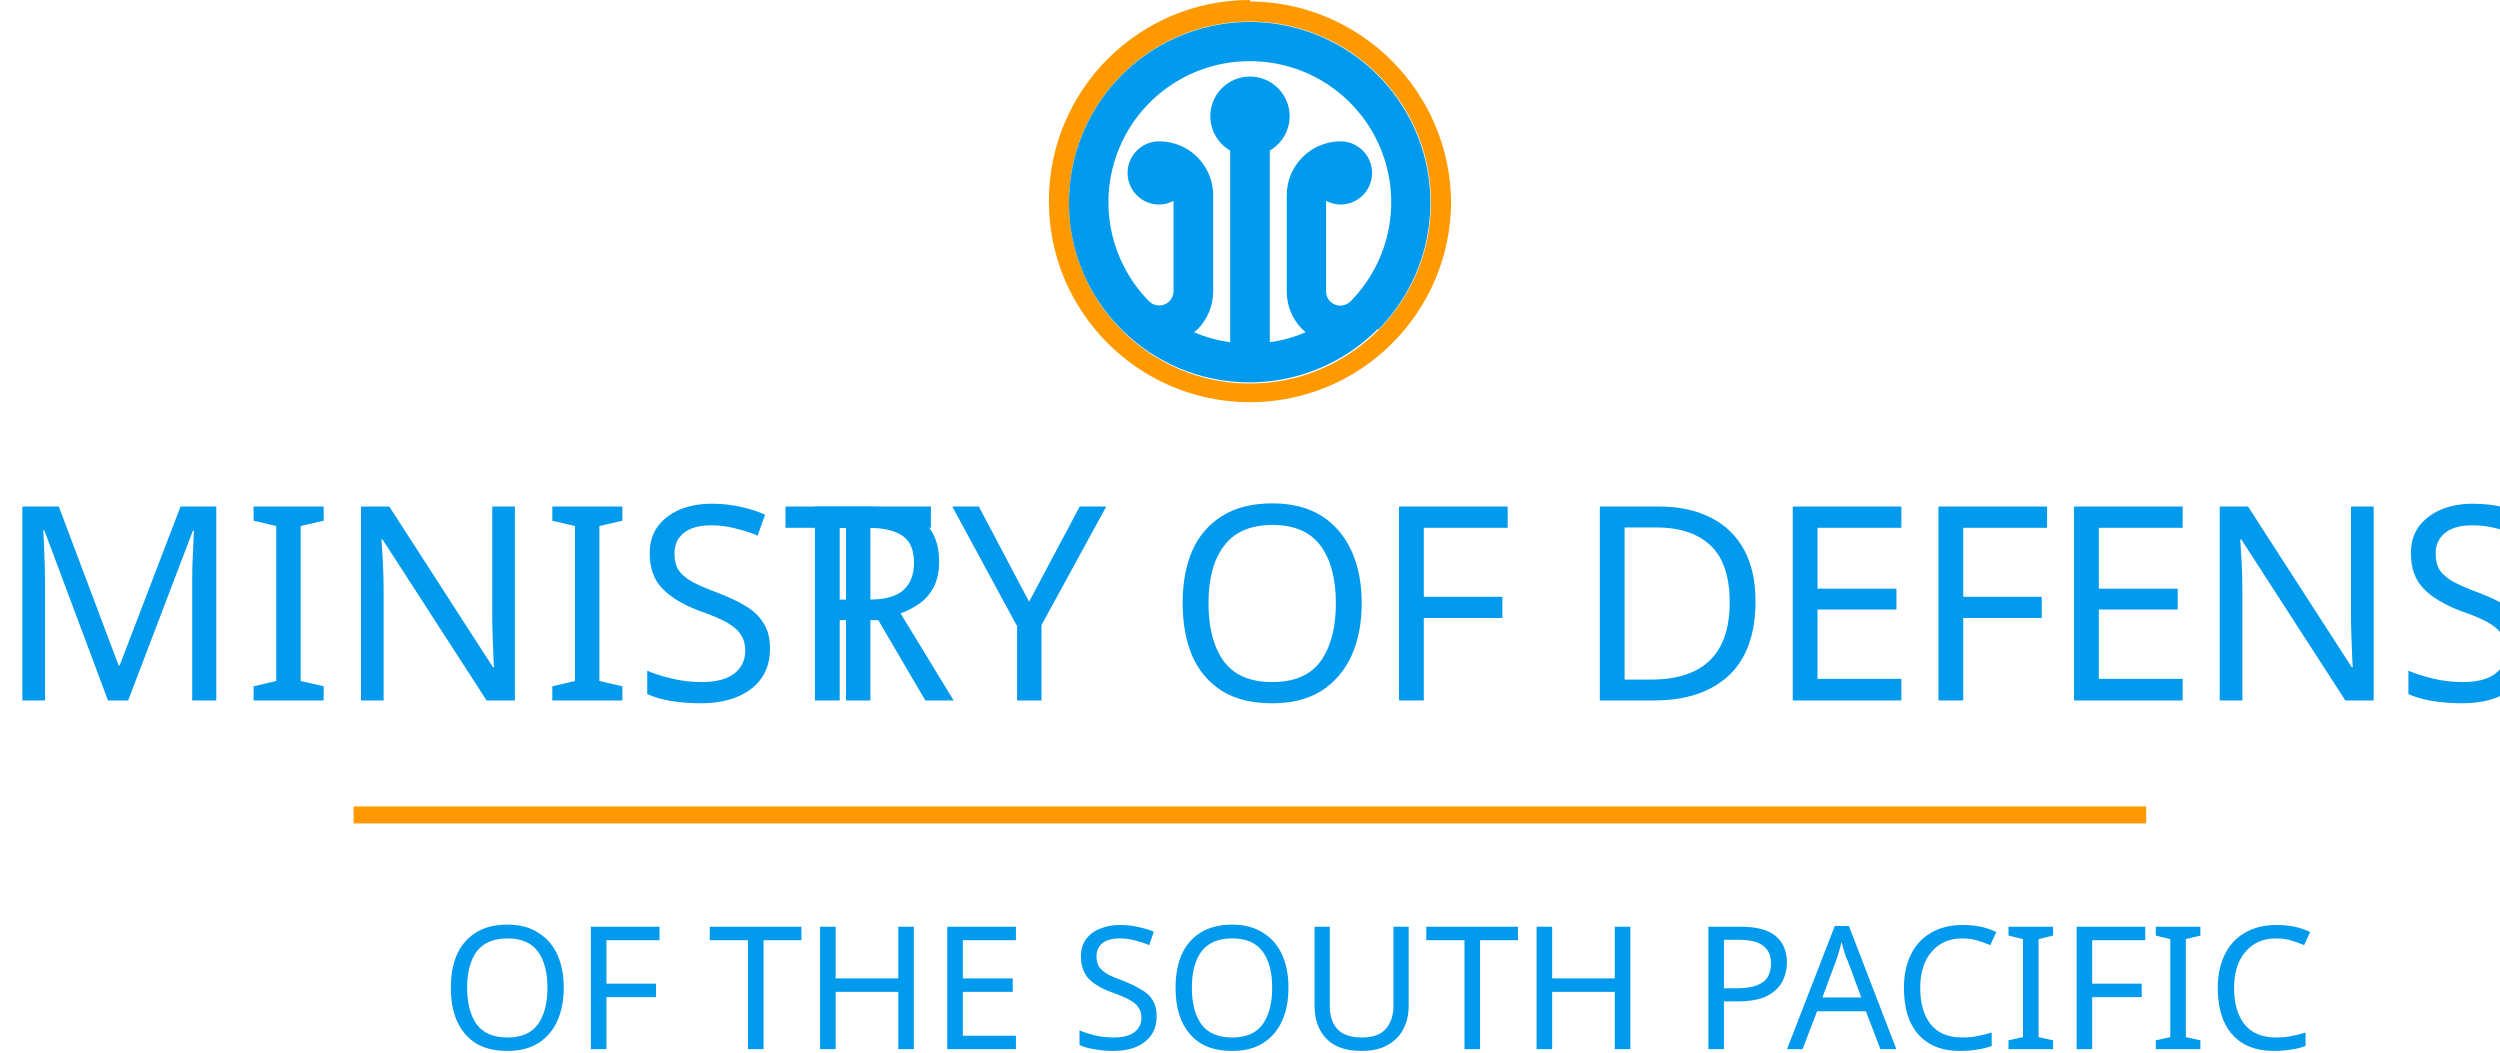
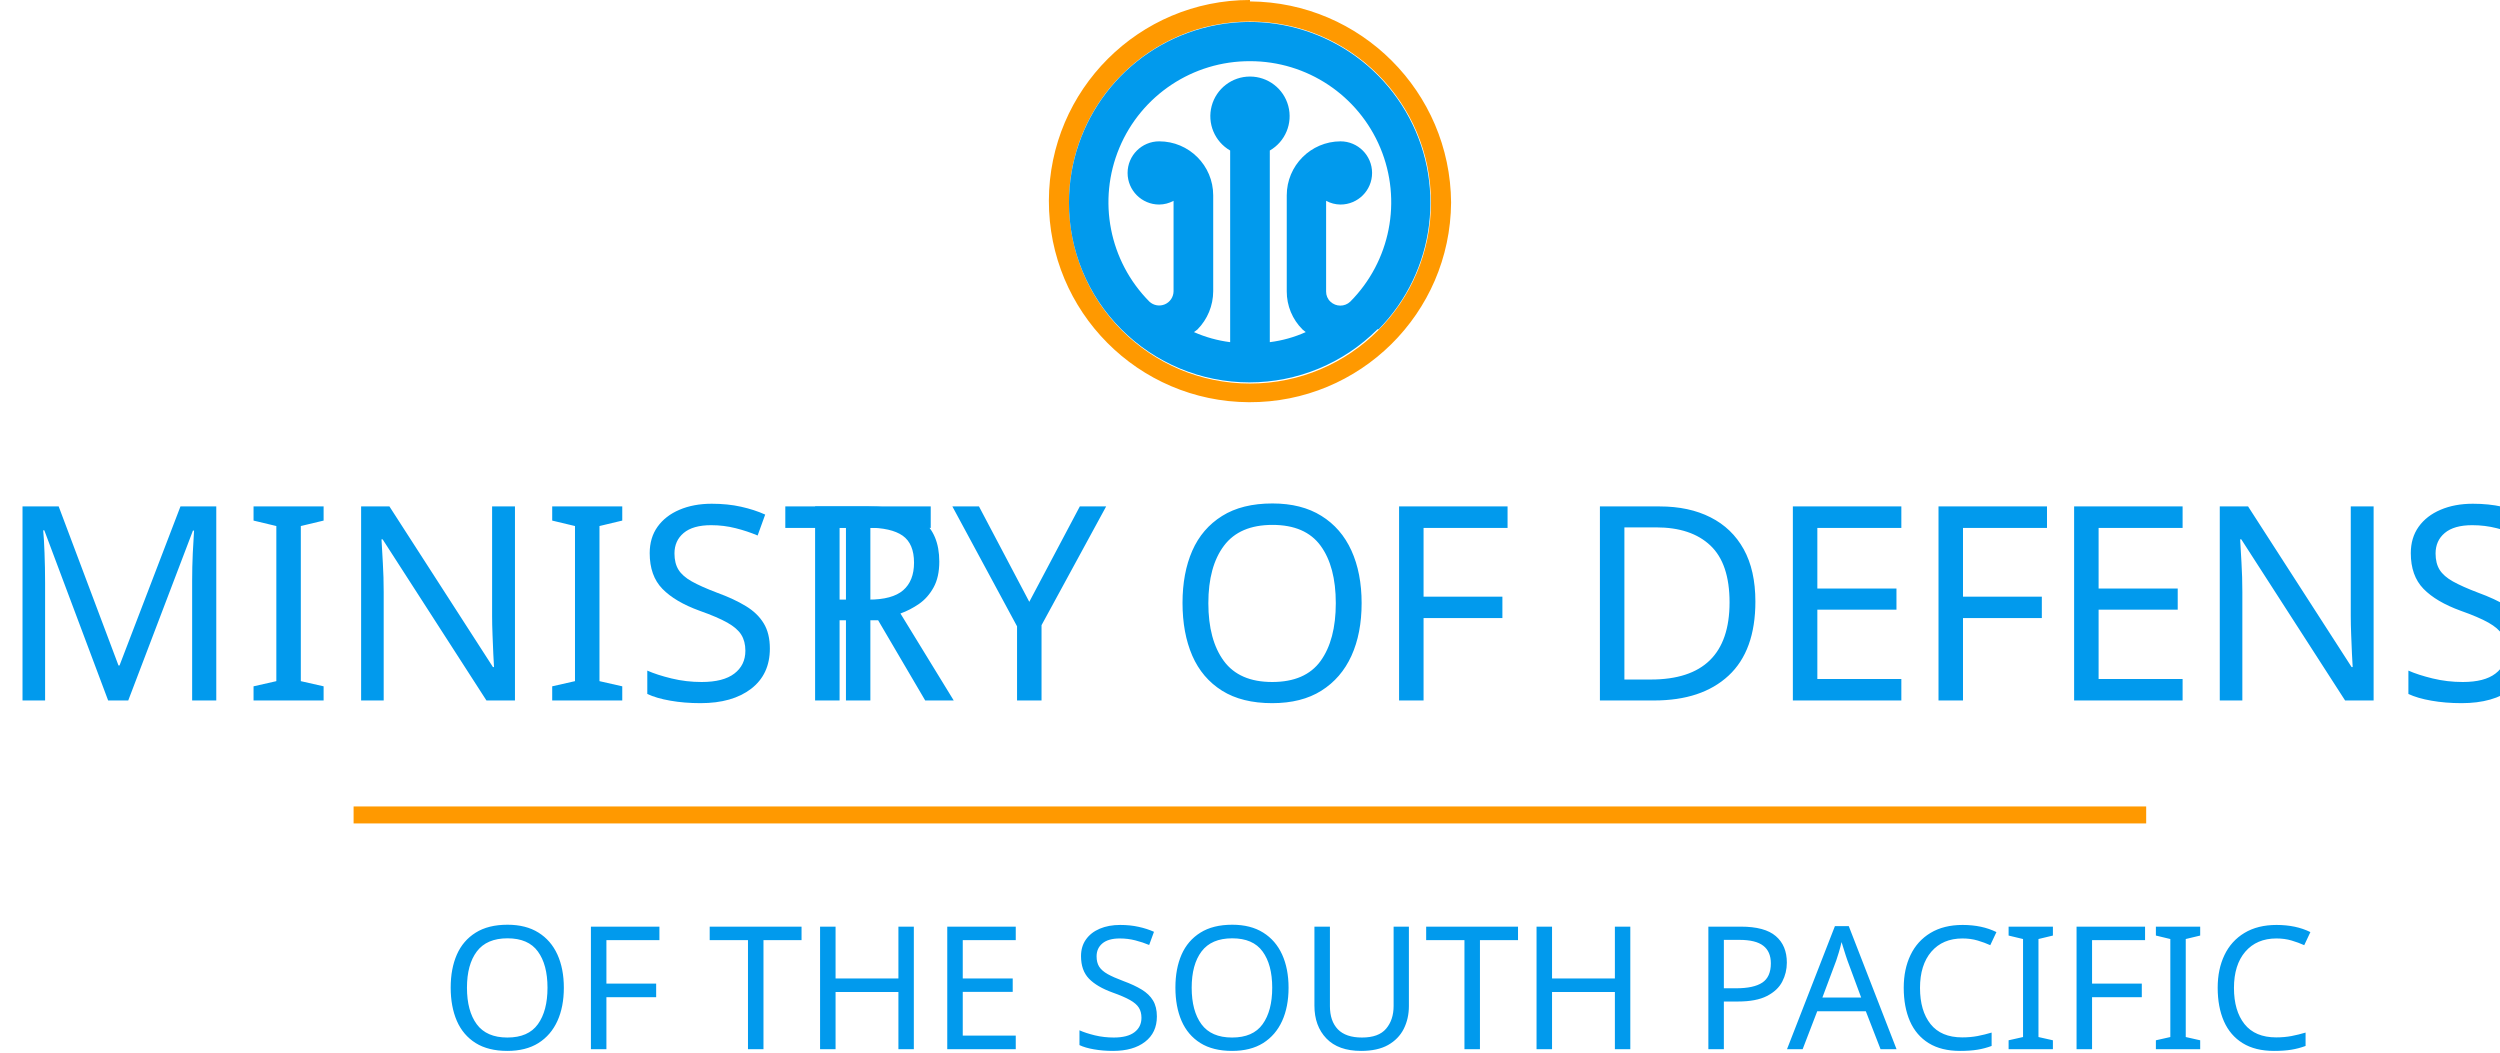
- <svg xmlns="http://www.w3.org/2000/svg" viewBox="0 0 110.399 46.484" version="1.1" id="svg1795" width="110.399" height="46.484">
+ <svg xmlns="http://www.w3.org/2000/svg" viewBox="0 0 551.994 232.421" version="1.1" id="svg1795" width="551.994" height="232.421">
  <defs id="defs1713">
    <style id="style1711">.cls-1{font-size:12px;font-family:Semplicita-Medium,Semplicità;font-weight:500;fill:#019aed}</style>
  </defs>
  <g id="Layer_2" data-name="Layer 2" transform="translate(-25.37559 -21.17749)">
-     <text class="cls-1" id="text1729" y="52.11" x="25.208">MINIST<tspan x="60.208" y="52.11" id="tspan1717" style="letter-spacing:-.02em">RY OF DEFENSE</tspan>
+     <text class="cls-1" id="text1729" y="175.84" x="24.536" style="font-style:normal;font-variant:normal;font-weight:500;font-stretch:normal;font-size:60px;font-family:Semplicità;-inkscape-font-specification:'Semplicità, Medium';font-variant-ligatures:normal;font-variant-caps:normal;font-variant-numeric:normal;font-variant-east-asian:normal;fill:#019aed;stroke-width:1">MINIST<tspan x="199.536" y="175.84" id="tspan1717" style="font-style:normal;font-variant:normal;font-weight:500;font-stretch:normal;font-size:60px;font-family:Semplicità;-inkscape-font-specification:'Semplicità, Medium';font-variant-ligatures:normal;font-variant-caps:normal;font-variant-numeric:normal;font-variant-east-asian:normal;stroke-width:.2;letter-spacing:-.02em">RY OF DEFENSE</tspan>
    </text>
-     <text id="text1737" x="44.815" y="67.51" style="font-style:normal;font-variant:normal;font-weight:300;font-stretch:normal;font-size:7.58px;font-family:Semplicità;-inkscape-font-specification:'Semplicità, Light';font-variant-ligatures:normal;font-variant-caps:normal;font-variant-numeric:normal;font-variant-east-asian:normal;fill:#019aed">
-       <tspan id="tspan7648" x="44.815" y="67.51">OF THE SOUTH PACIFIC</tspan>
+     <text id="text1737" x="122.575" y="252.84" style="font-style:normal;font-variant:normal;font-weight:300;font-stretch:normal;font-size:37.9px;font-family:Semplicità;-inkscape-font-specification:'Semplicità, Light';font-variant-ligatures:normal;font-variant-caps:normal;font-variant-numeric:normal;font-variant-east-asian:normal;fill:#019aed;stroke-width:1">
+       <tspan id="tspan7648" x="122.575" y="252.84" style="stroke-width:1">OF THE SOUTH PACIFIC</tspan>
    </text>
-     <g id="g1102" transform="translate(-36.103 -.1374966) scale(1.26871)" style="stroke-width:.788">
-       <path class="cls-1" d="M91.965 17.55a6.3 6.3 0 1 1-6.3 6.3 6.3 6.3 0 0 1 6.3-6.3m0-.75a7 7 0 1 0 7 7.05 7.05 7.05 0 0 0-7-7z" id="path826" style="fill:#f90;stroke-width:.788" />
-       <path d="M96.445 28.26a6.29 6.29 0 1 0-10.78-4.41 6.21 6.21 0 0 0 1.82 4.41 6.3 6.3 0 0 0 8.92 0zm-4.48-9.33a4.91 4.91 0 0 1 3.49 8.37.5.5 0 0 1-.69 0 .47.47 0 0 1-.15-.35v-3.16a1.06 1.06 0 0 0 .5.13 1.1 1.1 0 1 0 0-2.2 1.88 1.88 0 0 0-1.87 1.88v3.34a1.86 1.86 0 0 0 .55 1.33l.11.09a4.38 4.38 0 0 1-1.25.35v-6.67a1.38 1.38 0 1 0-1.38 0v6.67a4.54 4.54 0 0 1-1.26-.35l.12-.09a1.9 1.9 0 0 0 .55-1.33v-3.34a1.88 1.88 0 0 0-1.88-1.88 1.1 1.1 0 1 0 0 2.2 1.06 1.06 0 0 0 .5-.13v3.15a.5.5 0 0 1-.84.36 4.91 4.91 0 0 1 3.5-8.37z" id="path836" style="fill:#019aed;stroke-width:.788;letter-spacing:-.03em" />
+     <g id="g1102" transform="matrix(6.34356 0 0 6.34356 -282.0174 -85.39745)" style="stroke-width:.158">
+       <path class="cls-1" d="M91.965 17.55a6.3 6.3 0 1 1-6.3 6.3 6.3 6.3 0 0 1 6.3-6.3m0-.75a7 7 0 1 0 7 7.05 7.05 7.05 0 0 0-7-7z" id="path826" style="fill:#f90;stroke-width:.158" />
+       <path d="M96.445 28.26a6.29 6.29 0 1 0-10.78-4.41 6.21 6.21 0 0 0 1.82 4.41 6.3 6.3 0 0 0 8.92 0zm-4.48-9.33a4.91 4.91 0 0 1 3.49 8.37.5.5 0 0 1-.69 0 .47.47 0 0 1-.15-.35v-3.16a1.06 1.06 0 0 0 .5.13 1.1 1.1 0 1 0 0-2.2 1.88 1.88 0 0 0-1.87 1.88v3.34a1.86 1.86 0 0 0 .55 1.33l.11.09a4.38 4.38 0 0 1-1.25.35v-6.67a1.38 1.38 0 1 0-1.38 0v6.67a4.54 4.54 0 0 1-1.26-.35l.12-.09a1.9 1.9 0 0 0 .55-1.33v-3.34a1.88 1.88 0 0 0-1.88-1.88 1.1 1.1 0 1 0 0 2.2 1.06 1.06 0 0 0 .5-.13v3.15a.5.5 0 0 1-.84.36 4.91 4.91 0 0 1 3.5-8.37z" id="path836" style="fill:#019aed;stroke-width:.158;letter-spacing:-.03em" />
    </g>
-     <path id="rect1739" style="fill:#f90" d="M40.99 56.79h79.16v.75H40.99z" />
+     <path id="rect1739" style="stroke-width:1;fill:#f90" d="M103.448 199.24h395.8v3.75H103.448z" />
  </g>
</svg>
